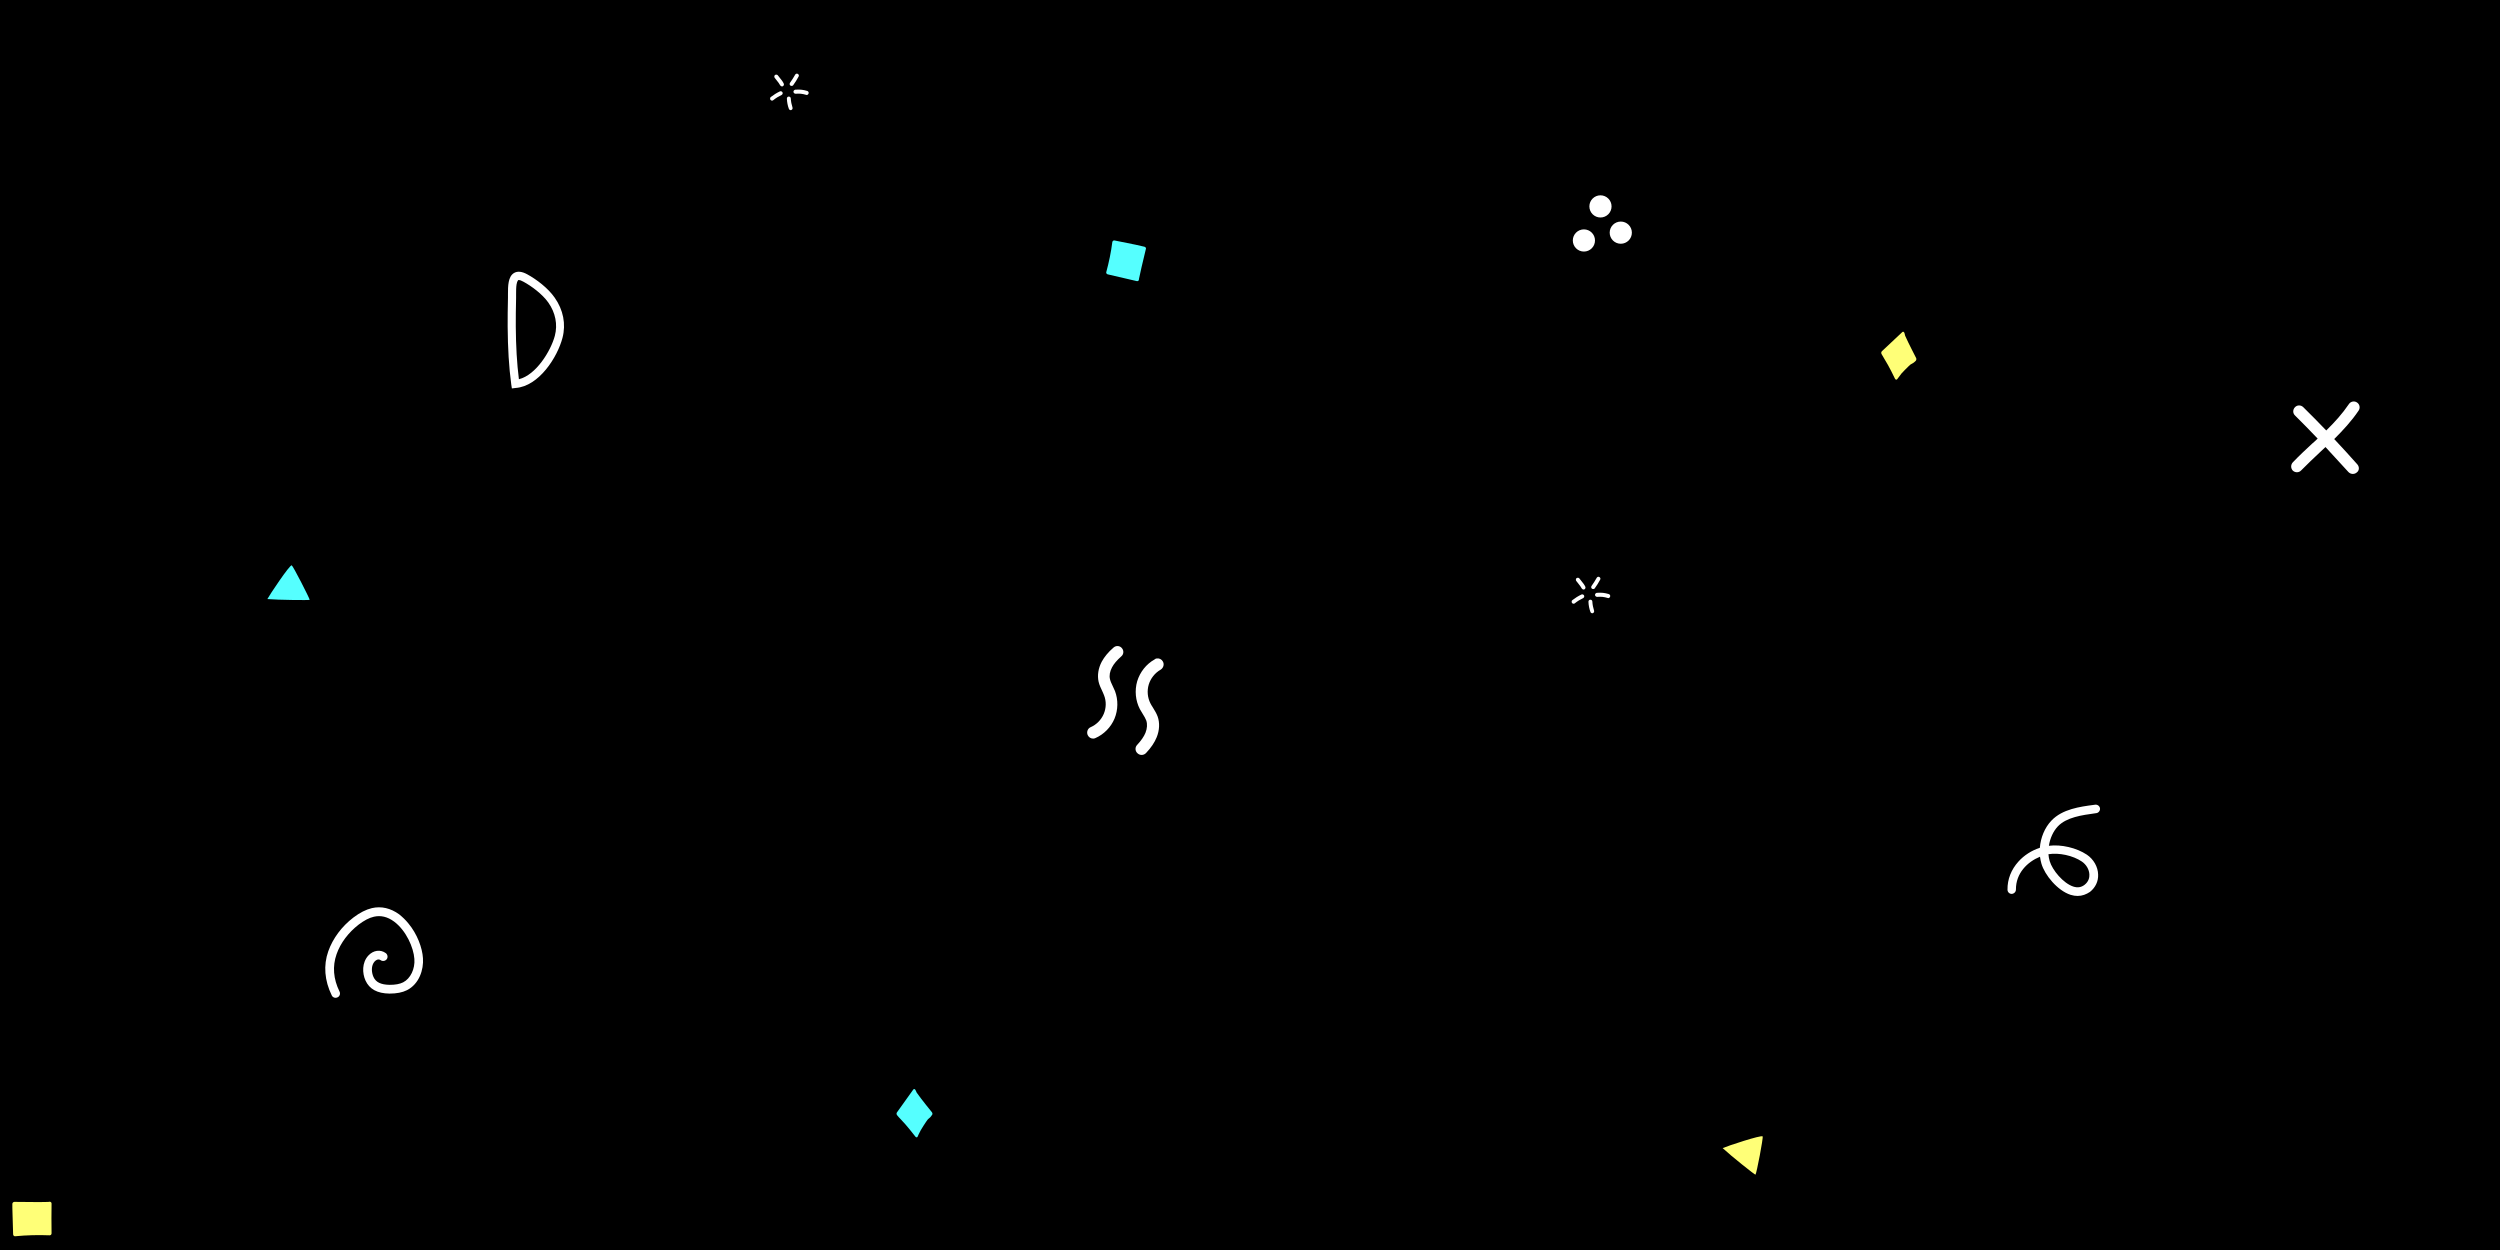
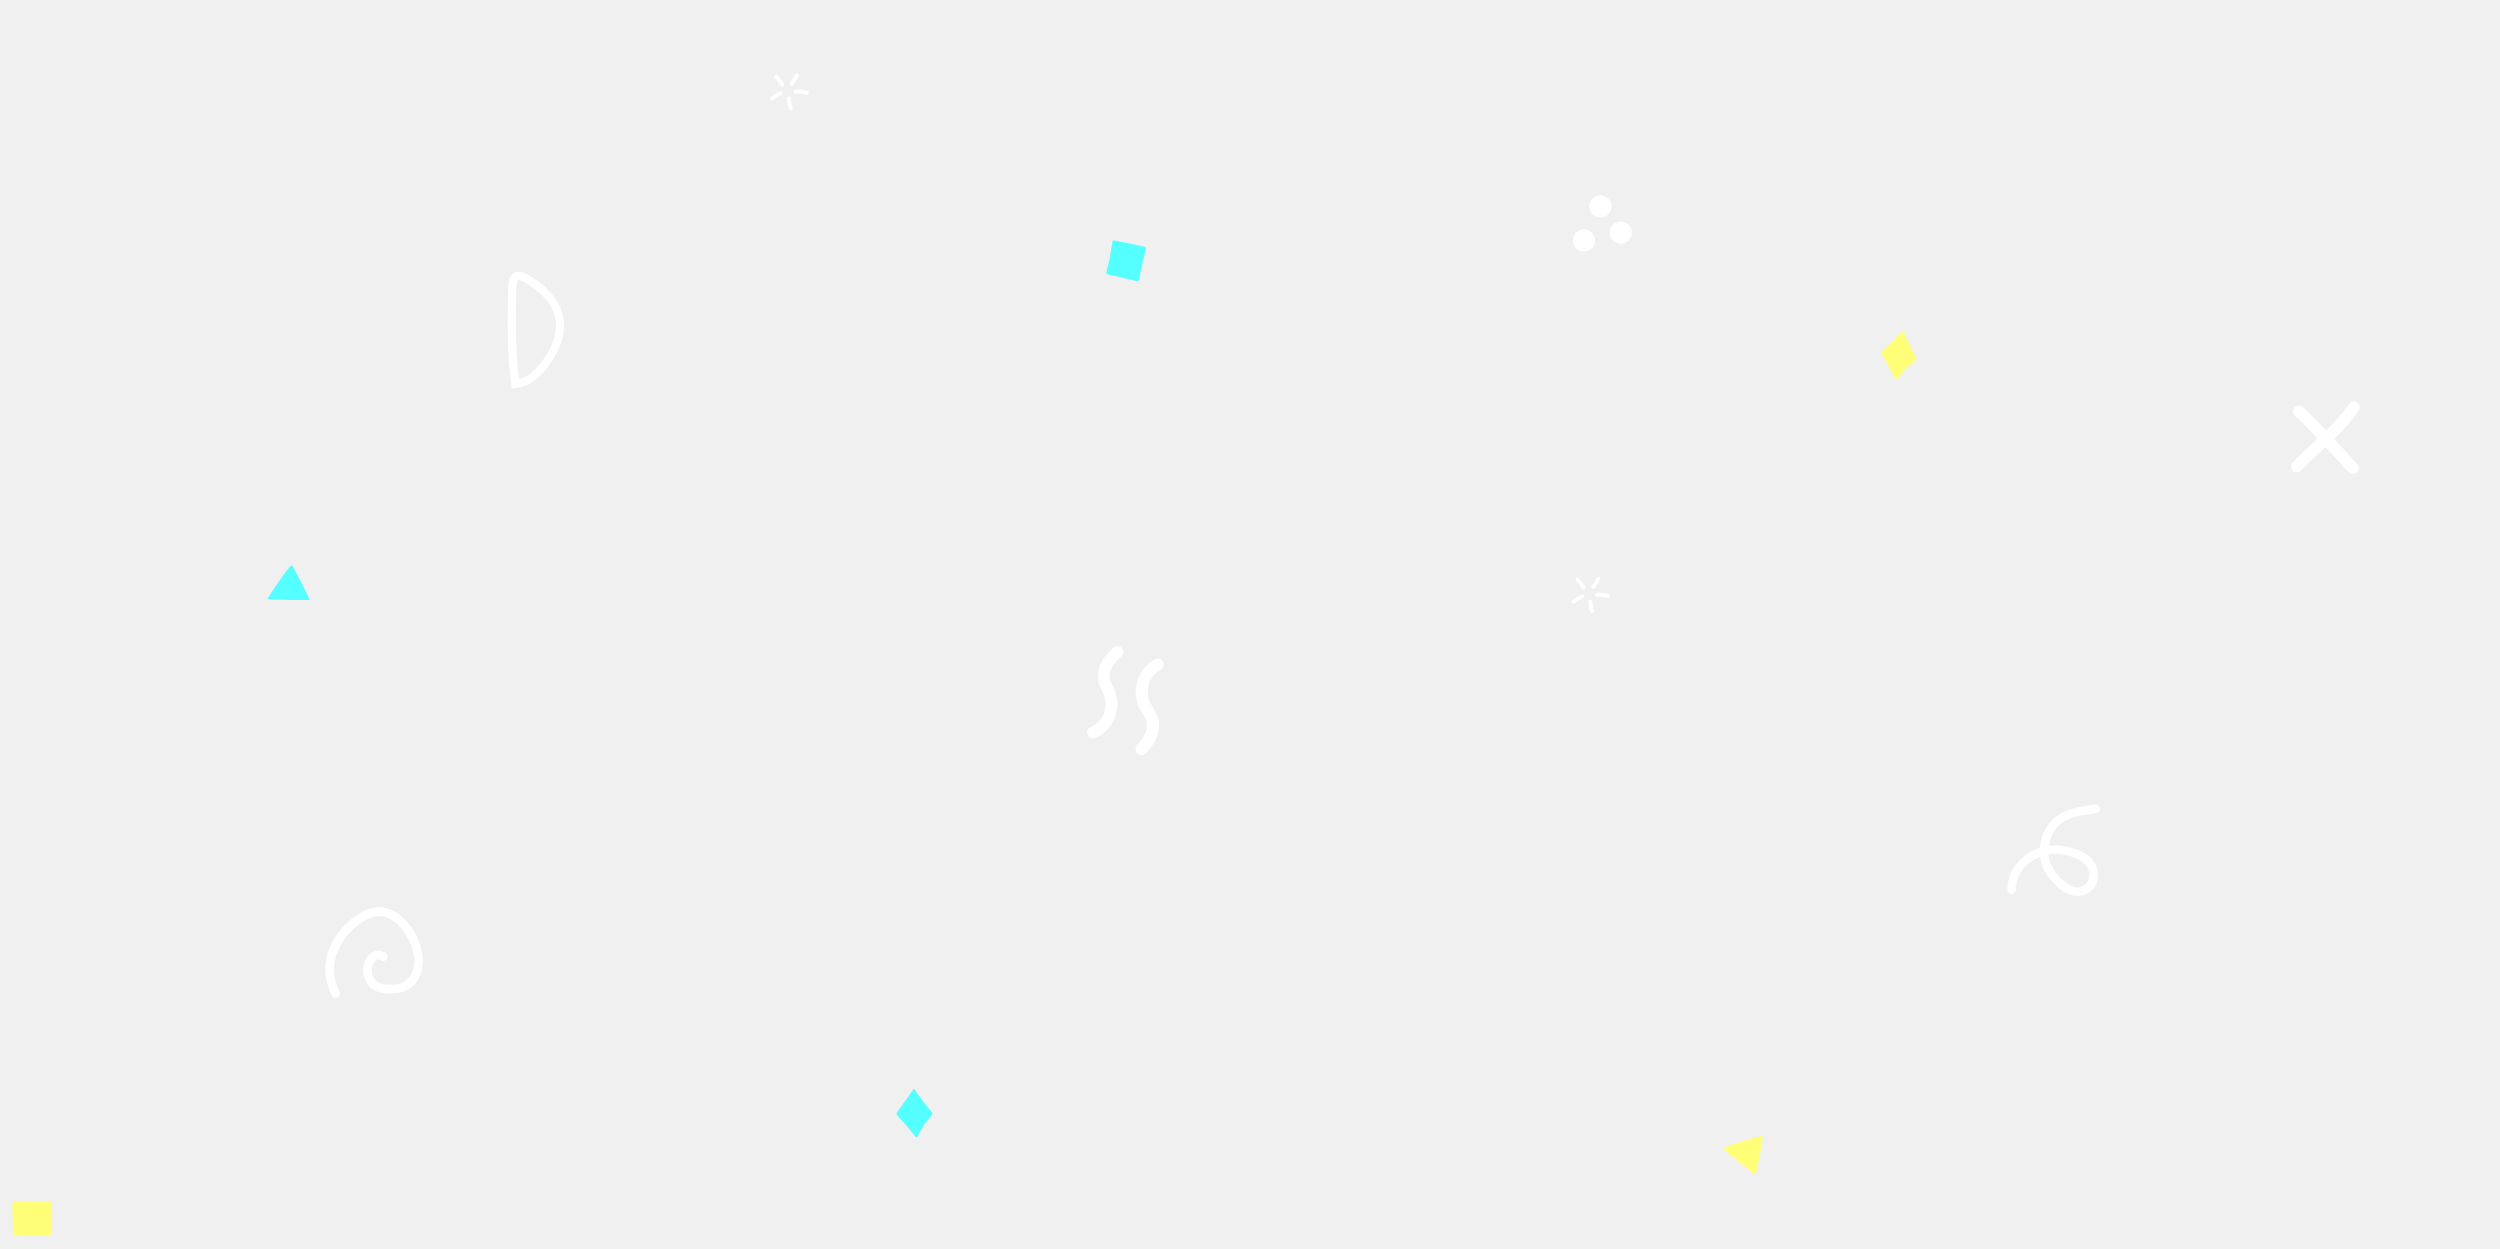
- <svg xmlns="http://www.w3.org/2000/svg" width="100%" height="100%" viewBox="0 0 1600 800">
-   <rect fill="#000000" width="1600" height="800" />
+ <svg xmlns="http://www.w3.org/2000/svg" width="100%" height="100%" viewBox="0 0 1600 799">
+   <rect fill="#000000" />
  <path fill="#FF7" d="M1102.5 734.8c2.5-1.2 24.8-8.6 25.6-7.5.5.7-3.9 23.8-4.6 24.5C1123.3 752.1 1107.5 739.5 1102.5 734.8zM1226.3 229.1c0-.1-4.9-9.4-7-14.2-.1-.3-.3-1.1-.4-1.6-.1-.4-.3-.7-.6-.9-.3-.2-.6-.1-.8.1l-13.1 12.3c0 0 0 0 0 0-.2.2-.3.5-.4.8 0 .3 0 .7.2 1 .1.1 1.4 2.5 2.1 3.6 2.4 3.7 6.5 12.1 6.5 12.2.2.3.4.5.7.6.3 0 .5-.1.7-.3 0 0 1.8-2.5 2.7-3.6 1.5-1.6 3-3.2 4.6-4.7 1.2-1.2 1.6-1.4 2.1-1.6.5-.3 1.1-.5 2.5-1.9C1226.5 230.4 1226.6 229.6 1226.3 229.1zM33 770.3C33 770.3 33 770.3 33 770.3c0-.7-.5-1.2-1.2-1.2-.1 0-.3 0-.4.1-1.6.2-14.3.1-22.2 0-.3 0-.6.1-.9.4-.2.2-.4.5-.4.9 0 .2 0 4.9.1 5.9l.4 13.6c0 .3.2.6.4.9.2.2.5.3.8.3 0 0 .1 0 .1 0 7.3-.7 14.7-.9 22-.6.3 0 .7-.1.9-.3.2-.2.4-.6.4-.9C32.9 783.3 32.9 776.2 33 770.3z" />
  <path fill="#5ff" d="M171.1 383.4c1.3-2.5 14.3-22 15.6-21.6.8.3 11.5 21.2 11.5 22.1C198.1 384.2 177.9 384 171.1 383.4zM596.4 711.8c-.1-.1-6.7-8.2-9.7-12.5-.2-.3-.5-1-.7-1.5-.2-.4-.4-.7-.7-.8-.3-.1-.6 0-.8.3L574 712c0 0 0 0 0 0-.2.2-.2.5-.2.9 0 .3.2.7.4.9.1.1 1.8 2.2 2.8 3.1 3.1 3.1 8.8 10.5 8.9 10.6.2.3.5.4.8.4.3 0 .5-.2.6-.5 0 0 1.2-2.8 2-4.1 1.1-1.9 2.3-3.7 3.5-5.5.9-1.4 1.3-1.7 1.7-2 .5-.4 1-.7 2.1-2.4C596.9 713.1 596.8 712.3 596.4 711.8zM727.5 179.9C727.5 179.9 727.5 179.9 727.5 179.9c.6.2 1.3-.2 1.4-.8 0-.1 0-.2 0-.4.2-1.4 2.8-12.6 4.5-19.5.1-.3 0-.6-.2-.8-.2-.3-.5-.4-.8-.5-.2 0-4.7-1.1-5.7-1.3l-13.4-2.7c-.3-.1-.7 0-.9.2-.2.2-.4.4-.5.6 0 0 0 .1 0 .1-.8 6.5-2.2 13.1-3.9 19.4-.1.3 0 .6.2.9.2.3.5.4.8.5C714.8 176.9 721.7 178.5 727.5 179.9zM728.5 178.1c-.1-.1-.2-.2-.4-.2C728.3 177.9 728.4 178 728.5 178.1z" />
  <g fill="#FFF">
    <path d="M699.6 472.7c-1.5 0-2.8-.8-3.5-2.3-.8-1.9 0-4.2 1.9-5 3.7-1.6 6.8-4.7 8.4-8.5 1.6-3.8 1.7-8.1.2-11.9-.3-.9-.8-1.8-1.2-2.8-.8-1.7-1.8-3.7-2.3-5.9-.9-4.1-.2-8.6 2-12.8 1.7-3.1 4.1-6.1 7.6-9.1 1.6-1.4 4-1.2 5.3.4 1.4 1.6 1.2 4-.4 5.3-2.8 2.5-4.7 4.7-5.9 7-1.4 2.6-1.9 5.3-1.3 7.6.3 1.4 1 2.8 1.7 4.3.5 1.1 1 2.2 1.5 3.3 2.1 5.6 2 12-.3 17.6-2.3 5.5-6.8 10.1-12.3 12.5C700.6 472.6 700.1 472.7 699.6 472.7zM740.4 421.4c1.5-.2 3 .5 3.8 1.9 1.1 1.8.4 4.2-1.4 5.3-3.7 2.1-6.4 5.6-7.6 9.5-1.2 4-.8 8.4 1.1 12.1.4.9 1 1.7 1.6 2.7 1 1.7 2.2 3.5 3 5.7 1.4 4 1.2 8.7-.6 13.2-1.4 3.4-3.5 6.6-6.8 10.1-1.5 1.6-3.9 1.7-5.5.2-1.6-1.4-1.7-3.9-.2-5.4 2.6-2.8 4.3-5.3 5.3-7.7 1.1-2.8 1.3-5.6.5-7.9-.5-1.3-1.3-2.7-2.2-4.1-.6-1-1.3-2.1-1.9-3.2-2.8-5.4-3.4-11.9-1.7-17.8 1.8-5.9 5.8-11 11.2-14C739.4 421.6 739.9 421.4 740.4 421.4zM261.3 590.9c5.7 6.8 9 15.7 9.4 22.4.5 7.3-2.4 16.4-10.2 20.4-3 1.5-6.7 2.2-11.2 2.2-7.9-.1-12.9-2.9-15.4-8.4-2.1-4.7-2.3-11.4 1.8-15.9 3.2-3.5 7.8-4.1 11.2-1.6 1.2.9 1.5 2.7.6 3.9-.9 1.2-2.7 1.5-3.9.6-1.8-1.3-3.6.6-3.8.8-2.4 2.6-2.1 7-.8 9.9 1.5 3.4 4.7 5 10.4 5.1 3.6 0 6.4-.5 8.6-1.6 4.7-2.4 7.7-8.6 7.2-15-.5-7.3-5.3-18.2-13-23.9-4.2-3.1-8.5-4.1-12.9-3.1-3.1.7-6.2 2.4-9.7 5-6.6 5.1-11.7 11.8-14.2 19-2.7 7.7-2.1 15.8 1.9 23.9.7 1.4.1 3.1-1.3 3.7-1.4.7-3.1.1-3.7-1.3-4.6-9.4-5.4-19.2-2.2-28.2 2.9-8.2 8.6-15.9 16.1-21.6 4.1-3.1 8-5.1 11.8-6 6-1.4 12 0 17.5 4C257.6 586.9 259.6 588.8 261.3 590.9z" />
    <circle cx="1013.7" cy="153.9" r="7.1" />
    <circle cx="1024.3" cy="132.1" r="7.1" />
    <circle cx="1037.3" cy="148.9" r="7.1" />
    <path d="M1508.7 297.2c-4.8-5.4-9.7-10.8-14.8-16.2 5.6-5.6 11.1-11.5 15.6-18.2 1.2-1.7.7-4.1-1-5.2-1.7-1.2-4.1-.7-5.2 1-4.2 6.2-9.1 11.6-14.5 16.9-4.8-5-9.7-10-14.7-14.9-1.5-1.5-3.9-1.5-5.3 0-1.5 1.5-1.5 3.9 0 5.3 4.9 4.8 9.7 9.8 14.5 14.8-1.1 1.1-2.3 2.2-3.5 3.2-4.1 3.8-8.4 7.8-12.4 12-1.4 1.5-1.4 3.8 0 5.3 0 0 0 0 0 0 1.5 1.4 3.9 1.4 5.3-.1 3.9-4 8.1-7.9 12.1-11.7 1.2-1.1 2.3-2.2 3.5-3.3 4.9 5.3 9.8 10.6 14.6 15.9.1.1.1.1.2.2 1.4 1.4 3.7 1.5 5.2.2C1510 301.2 1510.1 298.8 1508.7 297.2zM327.6 248.6l-.4-2.6c-1.5-11.1-2.2-23.2-2.3-37 0-5.5 0-11.5.2-18.5 0-.7 0-1.5 0-2.3 0-5 0-11.2 3.9-13.5 2.2-1.3 5.1-1 8.5.9 5.7 3.1 13.2 8.7 17.5 14.9 5.5 7.8 7.3 16.9 5 25.7-3.2 12.3-15 31-30 32.1L327.6 248.6zM332.1 179.2c-.2 0-.3 0-.4.1-.1.1-.7.5-1.1 2.7-.3 1.9-.3 4.2-.3 6.3 0 .8 0 1.7 0 2.4-.2 6.9-.2 12.8-.2 18.3.1 12.5.7 23.5 2 33.7 11-2.7 20.4-18.1 23-27.8 1.9-7.2.4-14.8-4.2-21.3l0 0C347 188.1 340 183 335 180.3 333.6 179.5 332.6 179.2 332.1 179.2zM516.3 60.8c-.1 0-.2 0-.4-.1-2.4-.7-4-.9-6.7-.7-.7 0-1.3-.5-1.4-1.2 0-.7.5-1.3 1.2-1.4 3.1-.2 4.9 0 7.6.8.7.2 1.1.9.9 1.6C517.3 60.4 516.8 60.8 516.3 60.8zM506.1 70.5c-.5 0-1-.3-1.2-.8-.8-2.1-1.2-4.3-1.3-6.6 0-.7.5-1.3 1.2-1.3.7 0 1.3.5 1.3 1.2.1 2 .5 3.9 1.1 5.8.2.7-.1 1.4-.8 1.6C506.4 70.5 506.2 70.5 506.1 70.5zM494.1 64.4c-.4 0-.8-.2-1-.5-.4-.6-.3-1.4.2-1.8 1.8-1.4 3.7-2.6 5.8-3.6.6-.3 1.4 0 1.7.6.3.6 0 1.4-.6 1.7-1.9.9-3.7 2-5.3 3.3C494.7 64.3 494.4 64.4 494.1 64.4zM500.5 55.3c-.5 0-.9-.3-1.2-.7-.5-1-1.2-1.9-2.4-3.4-.3-.4-.7-.9-1.1-1.4-.4-.6-.3-1.4.2-1.8.6-.4 1.4-.3 1.8.2.4.5.8 1 1.1 1.4 1.3 1.6 2.1 2.6 2.7 3.9.3.6 0 1.4-.6 1.7C500.9 55.3 500.7 55.3 500.5 55.3zM506.7 55c-.3 0-.5-.1-.8-.2-.6-.4-.7-1.2-.3-1.8 1.2-1.7 2.3-3.4 3.3-5.2.3-.6 1.1-.9 1.7-.5.6.3.9 1.1.5 1.7-1 1.9-2.2 3.8-3.5 5.6C507.4 54.8 507.1 55 506.7 55zM1029.3 382.8c-.1 0-.2 0-.4-.1-2.4-.7-4-.9-6.7-.7-.7 0-1.3-.5-1.4-1.2 0-.7.5-1.3 1.2-1.4 3.1-.2 4.9 0 7.6.8.7.2 1.1.9.9 1.6C1030.3 382.4 1029.8 382.8 1029.3 382.8zM1019.1 392.5c-.5 0-1-.3-1.2-.8-.8-2.1-1.2-4.3-1.3-6.6 0-.7.5-1.3 1.2-1.3.7 0 1.3.5 1.3 1.2.1 2 .5 3.9 1.1 5.8.2.7-.1 1.4-.8 1.6C1019.4 392.5 1019.2 392.5 1019.1 392.5zM1007.1 386.4c-.4 0-.8-.2-1-.5-.4-.6-.3-1.4.2-1.8 1.8-1.4 3.7-2.6 5.8-3.6.6-.3 1.4 0 1.7.6.3.6 0 1.4-.6 1.7-1.9.9-3.7 2-5.3 3.3C1007.7 386.3 1007.4 386.4 1007.1 386.4zM1013.5 377.3c-.5 0-.9-.3-1.2-.7-.5-1-1.2-1.9-2.4-3.4-.3-.4-.7-.9-1.1-1.4-.4-.6-.3-1.4.2-1.8.6-.4 1.4-.3 1.8.2.4.5.8 1 1.1 1.4 1.3 1.6 2.1 2.6 2.7 3.9.3.6 0 1.4-.6 1.7C1013.9 377.3 1013.7 377.3 1013.5 377.3zM1019.7 377c-.3 0-.5-.1-.8-.2-.6-.4-.7-1.2-.3-1.8 1.2-1.7 2.3-3.4 3.3-5.2.3-.6 1.1-.9 1.7-.5.6.3.9 1.1.5 1.7-1 1.9-2.2 3.8-3.5 5.6C1020.4 376.8 1020.1 377 1019.7 377zM1329.7 573.4c-1.4 0-2.9-.2-4.5-.7-8.4-2.7-16.6-12.7-18.7-20-.4-1.4-.7-2.9-.9-4.4-8.1 3.3-15.5 10.6-15.4 21 0 1.5-1.2 2.7-2.7 2.8 0 0 0 0 0 0-1.5 0-2.7-1.2-2.7-2.7-.1-6.7 2.4-12.9 7-18 3.6-4 8.4-7.1 13.7-8.8.5-6.5 3.1-12.9 7.4-17.4 7-7.4 18.2-8.9 27.3-10.1l.7-.1c1.5-.2 2.9.9 3.1 2.3.2 1.5-.9 2.9-2.3 3.1l-.7.1c-8.6 1.2-18.4 2.5-24 8.4-3 3.2-5 7.7-5.7 12.4 7.9-1 17.7 1.3 24.3 5.7 4.3 2.9 7.1 7.8 7.2 12.7.2 4.3-1.7 8.3-5.2 11.1C1335.2 572.4 1332.6 573.4 1329.7 573.4zM1311 546.7c.1 1.5.4 3 .8 4.4 1.7 5.8 8.7 14.2 15.1 16.3 2.8.9 5.1.5 7.2-1.1 2.7-2.1 3.2-4.8 3.1-6.6-.1-3.2-2-6.4-4.8-8.3C1326.7 547.5 1317.7 545.6 1311 546.7z" />
  </g>
</svg>
